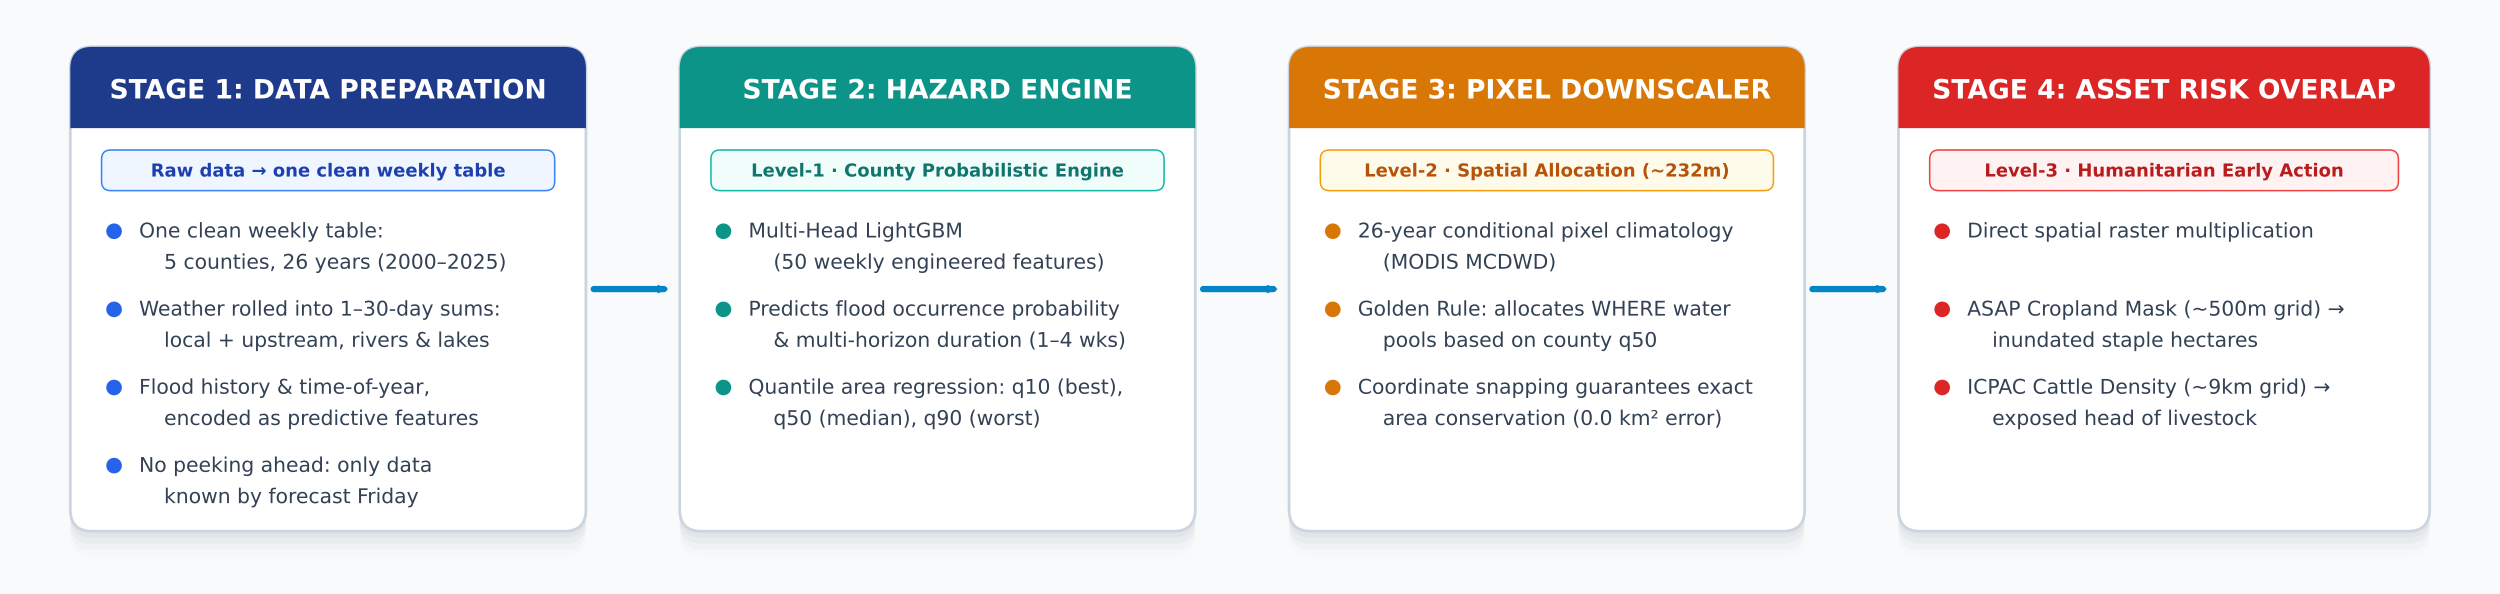
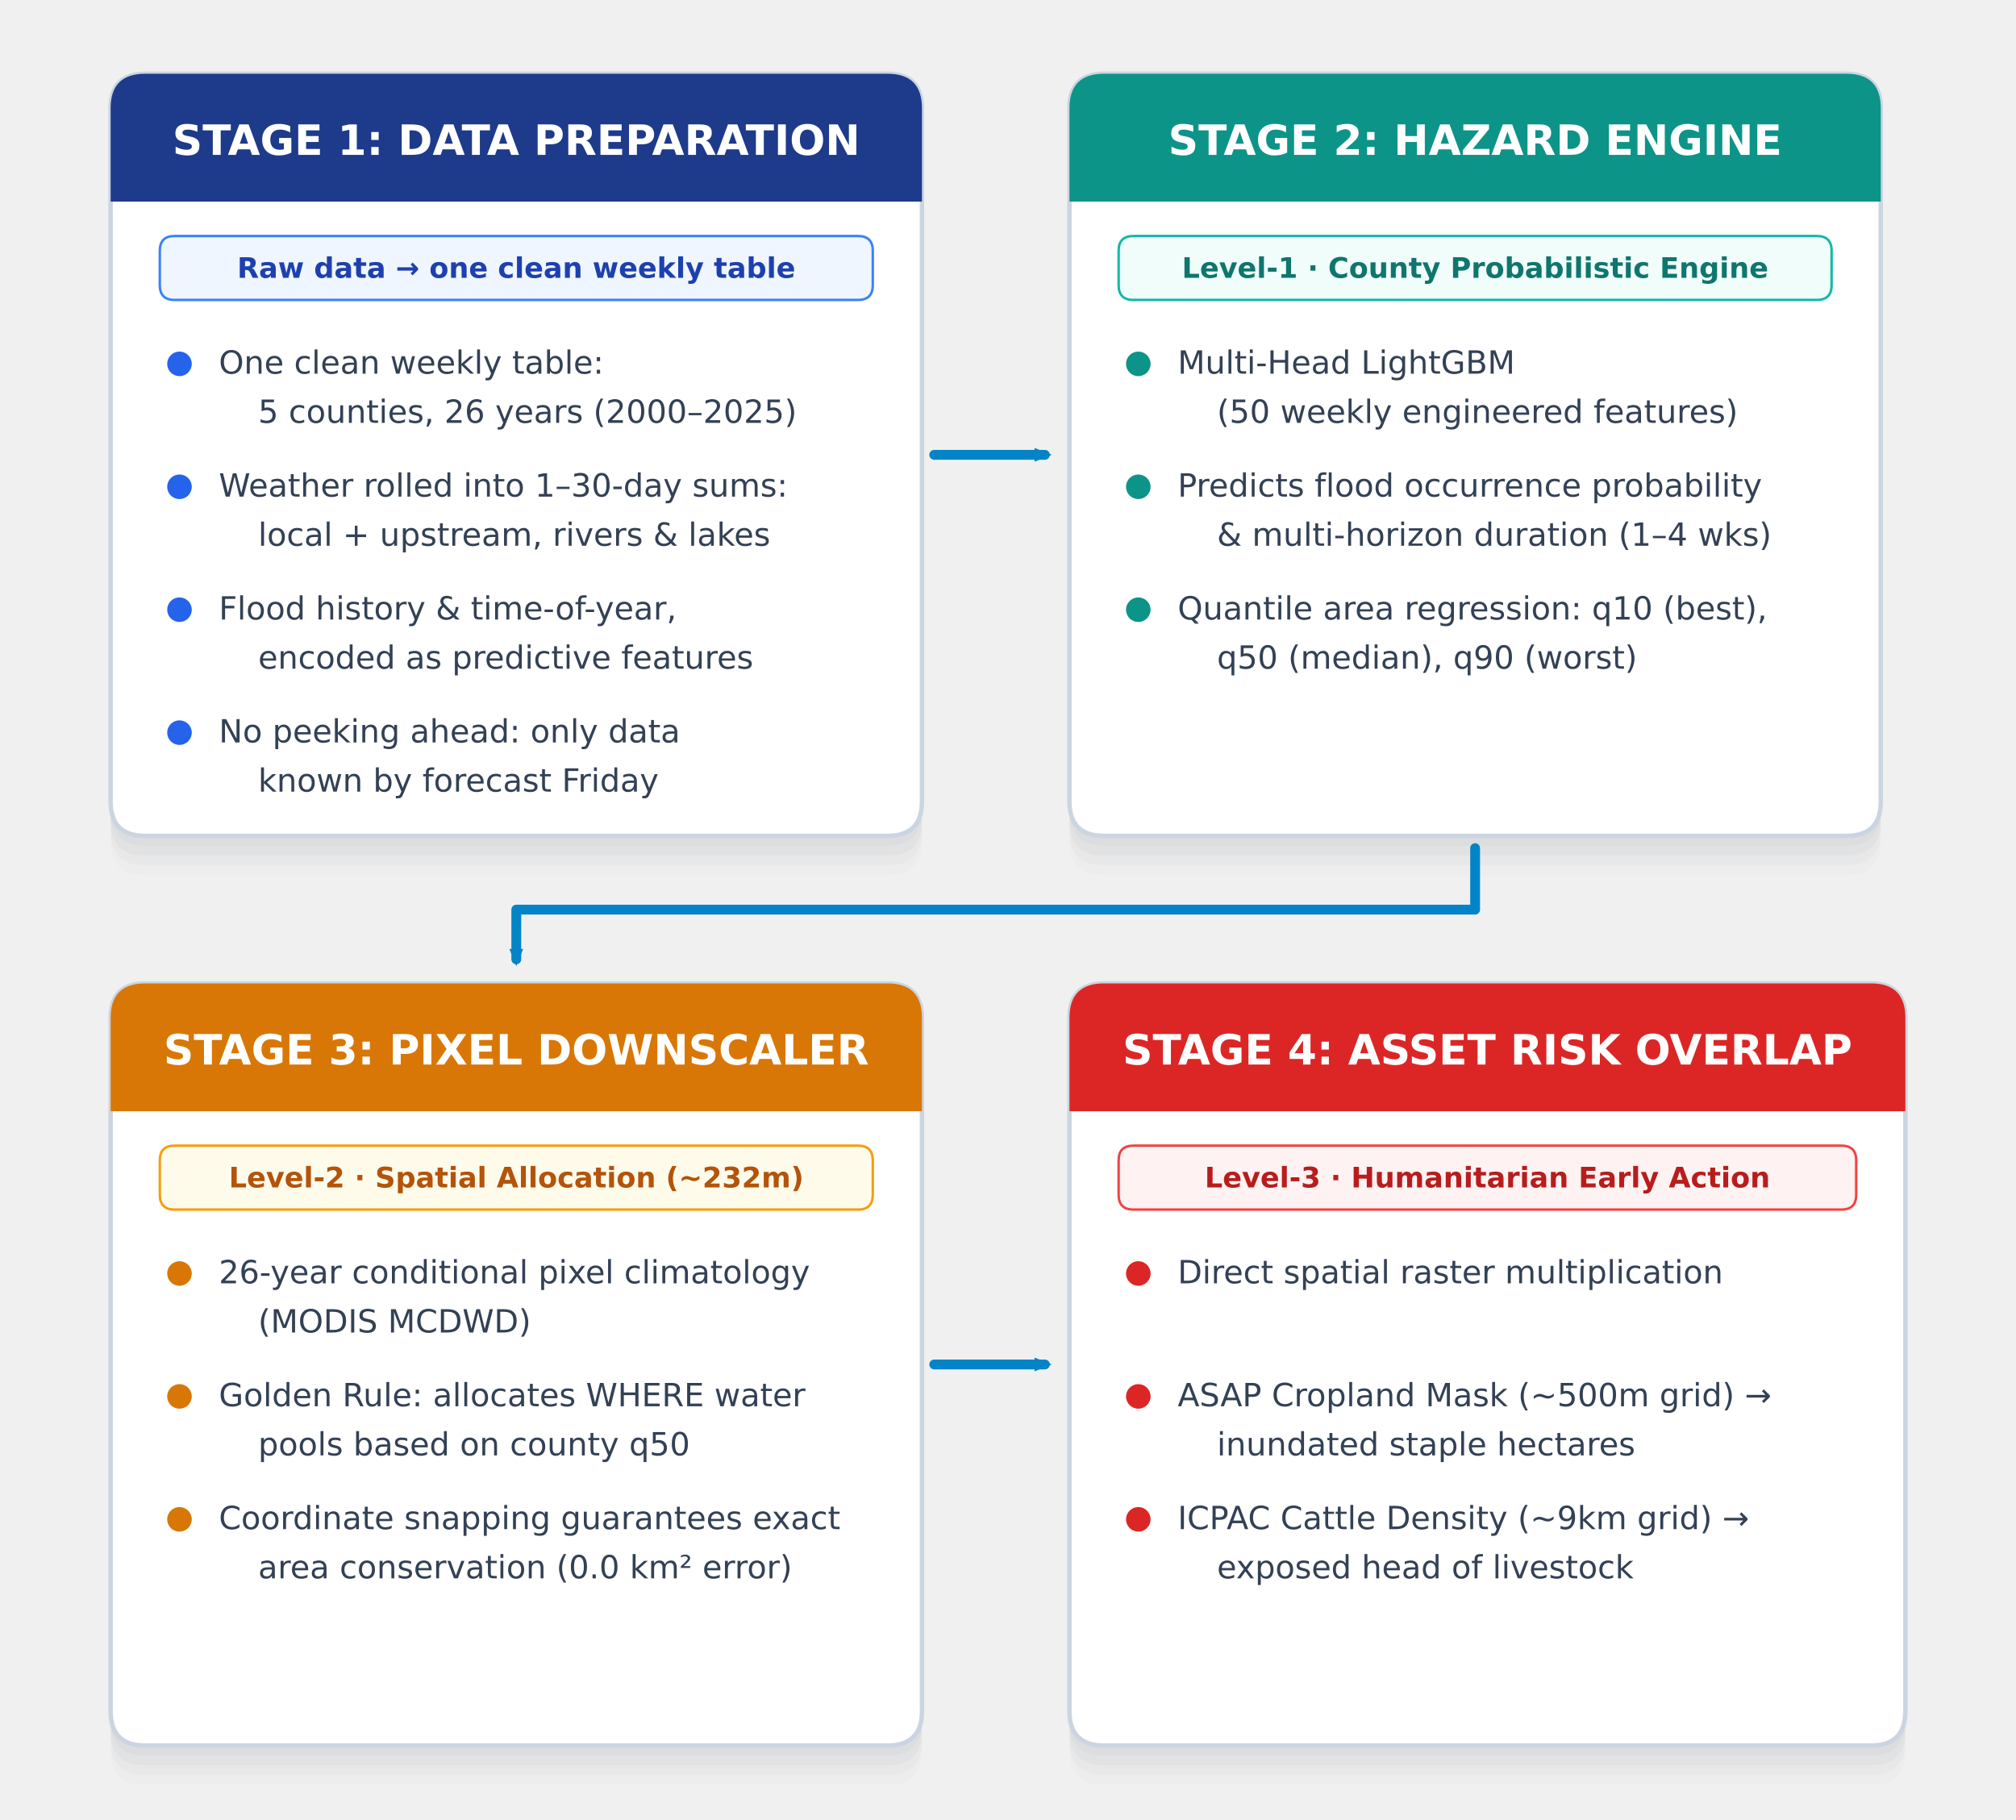
- <svg xmlns="http://www.w3.org/2000/svg" width="1152pt" height="273.6pt" viewBox="0 0 1152 273.6" version="1.1">
+ <svg xmlns="http://www.w3.org/2000/svg" width="590.4pt" height="532.8pt" viewBox="0 0 590.4 532.8" version="1.1">
  <defs>
    <style type="text/css">*{stroke-linejoin: round; stroke-linecap: butt}</style>
  </defs>
  <g id="figure_1">
    <g id="patch_1">
-       <path d="M 0 273.6  L 1152 273.6  L 1152 0  L 0 0  z " style="fill: #ffffff" />
+       <path d="M 0 532.8  L 590.4 532.8  L 590.4 0  L 0 0  L 0 532.8  z " style="fill: none" />
    </g>
    <g id="axes_1">
      <g id="patch_2">
-         <path d="M 0 0  L 1152 0  L 1152 273.6  L 0 273.6  z " clip-path="url(#p0f9a2374f7)" style="fill: #f8fafc" />
+         <path d="M 0 0  L 590.4 0  L 590.4 532.8  L 0 532.8  L 0 0  z " clip-path="url(#peda4620bac)" style="fill: none" />
      </g>
      <g id="patch_3">
-         <path d="M 42.48 24.48  L 259.92 24.48  Q 270 24.48 270 34.56  L 270 237.6  Q 270 247.68 259.92 247.68  L 42.48 247.68  Q 32.4 247.68 32.4 237.6  L 32.4 34.56  Q 32.4 24.48 42.48 24.48  z " clip-path="url(#p0f9a2374f7)" style="fill: #0f172a; opacity: 0.035" />
+         <path d="M 42.48 24.48  L 259.92 24.48  Q 270 24.48 270 34.56  L 270 237.6  Q 270 247.68 259.92 247.68  L 42.48 247.68  Q 32.4 247.68 32.4 237.6  L 32.4 34.56  Q 32.4 24.48 42.48 24.48  z " clip-path="url(#peda4620bac)" style="fill: #0f172a; opacity: 0.035" />
      </g>
      <g id="patch_4">
-         <path d="M 42.48 27.36  L 259.92 27.36  Q 270 27.36 270 37.44  L 270 240.48  Q 270 250.56 259.92 250.56  L 42.48 250.56  Q 32.4 250.56 32.4 240.48  L 32.4 37.44  Q 32.4 27.36 42.48 27.36  z " clip-path="url(#p0f9a2374f7)" style="fill: #0f172a; opacity: 0.028" />
+         <path d="M 42.48 27.36  L 259.92 27.36  Q 270 27.36 270 37.44  L 270 240.48  Q 270 250.56 259.92 250.56  L 42.48 250.56  Q 32.4 250.56 32.4 240.48  L 32.4 37.44  Q 32.4 27.36 42.48 27.36  z " clip-path="url(#peda4620bac)" style="fill: #0f172a; opacity: 0.028" />
      </g>
      <g id="patch_5">
-         <path d="M 42.48 30.24  L 259.92 30.24  Q 270 30.24 270 40.32  L 270 243.36  Q 270 253.44 259.92 253.44  L 42.48 253.44  Q 32.4 253.44 32.4 243.36  L 32.4 40.32  Q 32.4 30.24 42.48 30.24  z " clip-path="url(#p0f9a2374f7)" style="fill: #0f172a; opacity: 0.022" />
+         <path d="M 42.48 30.24  L 259.92 30.24  Q 270 30.24 270 40.32  L 270 243.36  Q 270 253.44 259.92 253.44  L 42.48 253.44  Q 32.4 253.44 32.4 243.36  L 32.4 40.32  Q 32.4 30.24 42.48 30.24  z " clip-path="url(#peda4620bac)" style="fill: #0f172a; opacity: 0.022" />
      </g>
      <g id="patch_6">
-         <path d="M 42.48 33.12  L 259.92 33.12  Q 270 33.12 270 43.2  L 270 246.24  Q 270 256.32 259.92 256.32  L 42.48 256.32  Q 32.4 256.32 32.4 246.24  L 32.4 43.2  Q 32.4 33.12 42.48 33.12  z " clip-path="url(#p0f9a2374f7)" style="fill: #0f172a; opacity: 0.015" />
+         <path d="M 42.48 33.12  L 259.92 33.12  Q 270 33.12 270 43.2  L 270 246.24  Q 270 256.32 259.92 256.32  L 42.48 256.32  Q 32.4 256.32 32.4 246.24  L 32.4 43.2  Q 32.4 33.12 42.48 33.12  z " clip-path="url(#peda4620bac)" style="fill: #0f172a; opacity: 0.015" />
      </g>
      <g id="patch_7">
-         <path d="M 323.28 24.48  L 540.72 24.48  Q 550.8 24.48 550.8 34.56  L 550.8 237.6  Q 550.8 247.68 540.72 247.68  L 323.28 247.68  Q 313.2 247.68 313.2 237.6  L 313.2 34.56  Q 313.2 24.48 323.28 24.48  z " clip-path="url(#p0f9a2374f7)" style="fill: #0f172a; opacity: 0.035" />
+         <path d="M 323.28 24.48  L 540.72 24.48  Q 550.8 24.48 550.8 34.56  L 550.8 237.6  Q 550.8 247.68 540.72 247.68  L 323.28 247.68  Q 313.2 247.68 313.2 237.6  L 313.2 34.56  Q 313.2 24.48 323.28 24.48  z " clip-path="url(#peda4620bac)" style="fill: #0f172a; opacity: 0.035" />
      </g>
      <g id="patch_8">
-         <path d="M 323.28 27.36  L 540.72 27.36  Q 550.8 27.36 550.8 37.44  L 550.8 240.48  Q 550.8 250.56 540.72 250.56  L 323.28 250.56  Q 313.2 250.56 313.2 240.48  L 313.2 37.44  Q 313.2 27.36 323.28 27.36  z " clip-path="url(#p0f9a2374f7)" style="fill: #0f172a; opacity: 0.028" />
+         <path d="M 323.28 27.36  L 540.72 27.36  Q 550.8 27.36 550.8 37.44  L 550.8 240.48  Q 550.8 250.56 540.72 250.56  L 323.28 250.56  Q 313.2 250.56 313.2 240.48  L 313.2 37.44  Q 313.2 27.36 323.28 27.36  z " clip-path="url(#peda4620bac)" style="fill: #0f172a; opacity: 0.028" />
      </g>
      <g id="patch_9">
-         <path d="M 323.28 30.24  L 540.72 30.24  Q 550.8 30.24 550.8 40.32  L 550.8 243.36  Q 550.8 253.44 540.72 253.44  L 323.28 253.44  Q 313.2 253.44 313.2 243.36  L 313.2 40.32  Q 313.2 30.24 323.28 30.24  z " clip-path="url(#p0f9a2374f7)" style="fill: #0f172a; opacity: 0.022" />
+         <path d="M 323.28 30.24  L 540.72 30.24  Q 550.8 30.24 550.8 40.32  L 550.8 243.36  Q 550.8 253.44 540.72 253.44  L 323.28 253.44  Q 313.2 253.44 313.2 243.36  L 313.2 40.32  Q 313.2 30.24 323.28 30.24  z " clip-path="url(#peda4620bac)" style="fill: #0f172a; opacity: 0.022" />
      </g>
      <g id="patch_10">
-         <path d="M 323.28 33.12  L 540.72 33.12  Q 550.8 33.12 550.8 43.2  L 550.8 246.24  Q 550.8 256.32 540.72 256.32  L 323.28 256.32  Q 313.2 256.32 313.2 246.24  L 313.2 43.2  Q 313.2 33.12 323.28 33.12  z " clip-path="url(#p0f9a2374f7)" style="fill: #0f172a; opacity: 0.015" />
+         <path d="M 323.28 33.12  L 540.72 33.12  Q 550.8 33.12 550.8 43.2  L 550.8 246.24  Q 550.8 256.32 540.72 256.32  L 323.28 256.32  Q 313.2 256.32 313.2 246.24  L 313.2 43.2  Q 313.2 33.12 323.28 33.12  z " clip-path="url(#peda4620bac)" style="fill: #0f172a; opacity: 0.015" />
      </g>
      <g id="patch_11">
-         <path d="M 604.08 24.48  L 821.52 24.48  Q 831.6 24.48 831.6 34.56  L 831.6 237.6  Q 831.6 247.68 821.52 247.68  L 604.08 247.68  Q 594 247.68 594 237.6  L 594 34.56  Q 594 24.48 604.08 24.48  z " clip-path="url(#p0f9a2374f7)" style="fill: #0f172a; opacity: 0.035" />
+         <path d="M 42.48 290.88  L 259.92 290.88  Q 270 290.88 270 300.96  L 270 504  Q 270 514.08 259.92 514.08  L 42.48 514.08  Q 32.4 514.08 32.4 504  L 32.4 300.96  Q 32.4 290.88 42.48 290.88  z " clip-path="url(#peda4620bac)" style="fill: #0f172a; opacity: 0.035" />
      </g>
      <g id="patch_12">
-         <path d="M 604.08 27.36  L 821.52 27.36  Q 831.6 27.36 831.6 37.44  L 831.6 240.48  Q 831.6 250.56 821.52 250.56  L 604.08 250.56  Q 594 250.56 594 240.48  L 594 37.44  Q 594 27.36 604.08 27.36  z " clip-path="url(#p0f9a2374f7)" style="fill: #0f172a; opacity: 0.028" />
+         <path d="M 42.48 293.76  L 259.92 293.76  Q 270 293.76 270 303.84  L 270 506.88  Q 270 516.96 259.92 516.96  L 42.48 516.96  Q 32.4 516.96 32.4 506.88  L 32.4 303.84  Q 32.4 293.76 42.48 293.76  z " clip-path="url(#peda4620bac)" style="fill: #0f172a; opacity: 0.028" />
      </g>
      <g id="patch_13">
-         <path d="M 604.08 30.24  L 821.52 30.24  Q 831.6 30.24 831.6 40.32  L 831.6 243.36  Q 831.6 253.44 821.52 253.44  L 604.08 253.44  Q 594 253.44 594 243.36  L 594 40.32  Q 594 30.24 604.08 30.24  z " clip-path="url(#p0f9a2374f7)" style="fill: #0f172a; opacity: 0.022" />
+         <path d="M 42.48 296.64  L 259.92 296.64  Q 270 296.64 270 306.72  L 270 509.76  Q 270 519.84 259.92 519.84  L 42.48 519.84  Q 32.4 519.84 32.4 509.76  L 32.4 306.72  Q 32.4 296.64 42.48 296.64  z " clip-path="url(#peda4620bac)" style="fill: #0f172a; opacity: 0.022" />
      </g>
      <g id="patch_14">
-         <path d="M 604.08 33.12  L 821.52 33.12  Q 831.6 33.12 831.6 43.2  L 831.6 246.24  Q 831.6 256.32 821.52 256.32  L 604.08 256.32  Q 594 256.32 594 246.24  L 594 43.2  Q 594 33.12 604.08 33.12  z " clip-path="url(#p0f9a2374f7)" style="fill: #0f172a; opacity: 0.015" />
+         <path d="M 42.48 299.52  L 259.92 299.52  Q 270 299.52 270 309.6  L 270 512.64  Q 270 522.72 259.92 522.72  L 42.48 522.72  Q 32.4 522.72 32.4 512.64  L 32.4 309.6  Q 32.4 299.52 42.48 299.52  z " clip-path="url(#peda4620bac)" style="fill: #0f172a; opacity: 0.015" />
      </g>
      <g id="patch_15">
-         <path d="M 884.88 24.48  L 1109.52 24.48  Q 1119.6 24.48 1119.6 34.56  L 1119.6 237.6  Q 1119.6 247.68 1109.52 247.68  L 884.88 247.68  Q 874.8 247.68 874.8 237.6  L 874.8 34.56  Q 874.8 24.48 884.88 24.48  z " clip-path="url(#p0f9a2374f7)" style="fill: #0f172a; opacity: 0.035" />
+         <path d="M 323.28 290.88  L 547.92 290.88  Q 558 290.88 558 300.96  L 558 504  Q 558 514.08 547.92 514.08  L 323.28 514.08  Q 313.2 514.08 313.2 504  L 313.2 300.96  Q 313.2 290.88 323.28 290.88  z " clip-path="url(#peda4620bac)" style="fill: #0f172a; opacity: 0.035" />
      </g>
      <g id="patch_16">
-         <path d="M 884.88 27.36  L 1109.52 27.36  Q 1119.6 27.36 1119.6 37.44  L 1119.6 240.48  Q 1119.6 250.56 1109.52 250.56  L 884.88 250.56  Q 874.8 250.56 874.8 240.48  L 874.8 37.44  Q 874.8 27.36 884.88 27.36  z " clip-path="url(#p0f9a2374f7)" style="fill: #0f172a; opacity: 0.028" />
+         <path d="M 323.28 293.76  L 547.92 293.76  Q 558 293.76 558 303.84  L 558 506.88  Q 558 516.96 547.92 516.96  L 323.28 516.96  Q 313.2 516.96 313.2 506.88  L 313.2 303.84  Q 313.2 293.76 323.28 293.76  z " clip-path="url(#peda4620bac)" style="fill: #0f172a; opacity: 0.028" />
      </g>
      <g id="patch_17">
-         <path d="M 884.88 30.24  L 1109.52 30.24  Q 1119.6 30.24 1119.6 40.32  L 1119.6 243.36  Q 1119.6 253.44 1109.52 253.44  L 884.88 253.44  Q 874.8 253.44 874.8 243.36  L 874.8 40.32  Q 874.8 30.24 884.88 30.24  z " clip-path="url(#p0f9a2374f7)" style="fill: #0f172a; opacity: 0.022" />
+         <path d="M 323.28 296.64  L 547.92 296.64  Q 558 296.64 558 306.72  L 558 509.76  Q 558 519.84 547.92 519.84  L 323.28 519.84  Q 313.2 519.84 313.2 509.76  L 313.2 306.72  Q 313.2 296.64 323.28 296.64  z " clip-path="url(#peda4620bac)" style="fill: #0f172a; opacity: 0.022" />
      </g>
      <g id="patch_18">
-         <path d="M 884.88 33.12  L 1109.52 33.12  Q 1119.6 33.12 1119.6 43.2  L 1119.6 246.24  Q 1119.6 256.32 1109.52 256.32  L 884.88 256.32  Q 874.8 256.32 874.8 246.24  L 874.8 43.2  Q 874.8 33.12 884.88 33.12  z " clip-path="url(#p0f9a2374f7)" style="fill: #0f172a; opacity: 0.015" />
+         <path d="M 323.28 299.52  L 547.92 299.52  Q 558 299.52 558 309.6  L 558 512.64  Q 558 522.72 547.92 522.72  L 323.28 522.72  Q 313.2 522.72 313.2 512.64  L 313.2 309.6  Q 313.2 299.52 323.28 299.52  z " clip-path="url(#peda4620bac)" style="fill: #0f172a; opacity: 0.015" />
      </g>
      <g id="patch_19">
-         <path d="M 42.48 21.6  L 259.92 21.6  Q 270 21.6 270 31.68  L 270 234.72  Q 270 244.8 259.92 244.8  L 42.48 244.8  Q 32.4 244.8 32.4 234.72  L 32.4 31.68  Q 32.4 21.6 42.48 21.6  z " clip-path="url(#p0f9a2374f7)" style="fill: #ffffff; stroke: #cbd5e1; stroke-width: 1.296; stroke-linejoin: miter" />
+         <path d="M 42.48 21.6  L 259.92 21.6  Q 270 21.6 270 31.68  L 270 234.72  Q 270 244.8 259.92 244.8  L 42.48 244.8  Q 32.4 244.8 32.4 234.72  L 32.4 31.68  Q 32.4 21.6 42.48 21.6  z " clip-path="url(#peda4620bac)" style="fill: #ffffff; stroke: #cbd5e1; stroke-width: 1.296; stroke-linejoin: miter" />
      </g>
      <g id="patch_20">
-         <path d="M 323.28 21.6  L 540.72 21.6  Q 550.8 21.6 550.8 31.68  L 550.8 234.72  Q 550.8 244.8 540.72 244.8  L 323.28 244.8  Q 313.2 244.8 313.2 234.72  L 313.2 31.68  Q 313.2 21.6 323.28 21.6  z " clip-path="url(#p0f9a2374f7)" style="fill: #ffffff; stroke: #cbd5e1; stroke-width: 1.296; stroke-linejoin: miter" />
+         <path d="M 323.28 21.6  L 540.72 21.6  Q 550.8 21.6 550.8 31.68  L 550.8 234.72  Q 550.8 244.8 540.72 244.8  L 323.28 244.8  Q 313.2 244.8 313.2 234.72  L 313.2 31.68  Q 313.2 21.6 323.28 21.6  z " clip-path="url(#peda4620bac)" style="fill: #ffffff; stroke: #cbd5e1; stroke-width: 1.296; stroke-linejoin: miter" />
      </g>
      <g id="patch_21">
-         <path d="M 604.08 21.6  L 821.52 21.6  Q 831.6 21.6 831.6 31.68  L 831.6 234.72  Q 831.6 244.8 821.52 244.8  L 604.08 244.8  Q 594 244.8 594 234.72  L 594 31.68  Q 594 21.6 604.08 21.6  z " clip-path="url(#p0f9a2374f7)" style="fill: #ffffff; stroke: #cbd5e1; stroke-width: 1.296; stroke-linejoin: miter" />
+         <path d="M 42.48 288  L 259.92 288  Q 270 288 270 298.08  L 270 501.12  Q 270 511.2 259.92 511.2  L 42.48 511.2  Q 32.4 511.2 32.4 501.12  L 32.4 298.08  Q 32.4 288 42.48 288  z " clip-path="url(#peda4620bac)" style="fill: #ffffff; stroke: #cbd5e1; stroke-width: 1.296; stroke-linejoin: miter" />
      </g>
      <g id="patch_22">
-         <path d="M 884.88 21.6  L 1109.52 21.6  Q 1119.6 21.6 1119.6 31.68  L 1119.6 234.72  Q 1119.6 244.8 1109.52 244.8  L 884.88 244.8  Q 874.8 244.8 874.8 234.72  L 874.8 31.68  Q 874.8 21.6 884.88 21.6  z " clip-path="url(#p0f9a2374f7)" style="fill: #ffffff; stroke: #cbd5e1; stroke-width: 1.296; stroke-linejoin: miter" />
+         <path d="M 323.28 288  L 547.92 288  Q 558 288 558 298.08  L 558 501.12  Q 558 511.2 547.92 511.2  L 323.28 511.2  Q 313.2 511.2 313.2 501.12  L 313.2 298.08  Q 313.2 288 323.28 288  z " clip-path="url(#peda4620bac)" style="fill: #ffffff; stroke: #cbd5e1; stroke-width: 1.296; stroke-linejoin: miter" />
      </g>
      <g id="patch_23">
-         <path d="M 32.4 31.68  Q 32.4 21.6 42.48 21.6  L 259.92 21.6  Q 270 21.6 270 31.68  L 270 59.04  L 32.4 59.04  z " clip-path="url(#p0f9a2374f7)" style="fill: #1e3a8a" />
+         <path d="M 32.4 31.68  Q 32.4 21.6 42.48 21.6  L 259.92 21.6  Q 270 21.6 270 31.68  L 270 59.04  L 32.4 59.04  z " clip-path="url(#peda4620bac)" style="fill: #1e3a8a" />
      </g>
      <g id="patch_24">
-         <path d="M 51.12 69.12  L 251.28 69.12  Q 255.6 69.12 255.6 73.44  L 255.6 83.52  Q 255.6 87.84 251.28 87.84  L 51.12 87.84  Q 46.8 87.84 46.8 83.52  L 46.8 73.44  Q 46.8 69.12 51.12 69.12  z " clip-path="url(#p0f9a2374f7)" style="fill: #eff6ff; stroke: #3b82f6; stroke-width: 0.72; stroke-linejoin: miter" />
+         <path d="M 51.12 69.12  L 251.28 69.12  Q 255.6 69.12 255.6 73.44  L 255.6 83.52  Q 255.6 87.84 251.28 87.84  L 51.12 87.84  Q 46.8 87.84 46.8 83.52  L 46.8 73.44  Q 46.8 69.12 51.12 69.12  z " clip-path="url(#peda4620bac)" style="fill: #eff6ff; stroke: #3b82f6; stroke-width: 0.72; stroke-linejoin: miter" />
      </g>
      <g id="patch_25">
-         <path d="M 313.2 31.68  Q 313.2 21.6 323.28 21.6  L 540.72 21.6  Q 550.8 21.6 550.8 31.68  L 550.8 59.04  L 313.2 59.04  z " clip-path="url(#p0f9a2374f7)" style="fill: #0d9488" />
+         <path d="M 313.2 31.68  Q 313.2 21.6 323.28 21.6  L 540.72 21.6  Q 550.8 21.6 550.8 31.68  L 550.8 59.04  L 313.2 59.04  z " clip-path="url(#peda4620bac)" style="fill: #0d9488" />
      </g>
      <g id="patch_26">
-         <path d="M 331.92 69.12  L 532.08 69.12  Q 536.4 69.12 536.4 73.44  L 536.4 83.52  Q 536.4 87.84 532.08 87.84  L 331.92 87.84  Q 327.6 87.84 327.6 83.52  L 327.6 73.44  Q 327.6 69.12 331.92 69.12  z " clip-path="url(#p0f9a2374f7)" style="fill: #f0fdfa; stroke: #14b8a6; stroke-width: 0.72; stroke-linejoin: miter" />
+         <path d="M 331.92 69.12  L 532.08 69.12  Q 536.4 69.12 536.4 73.44  L 536.4 83.52  Q 536.4 87.84 532.08 87.84  L 331.92 87.84  Q 327.6 87.84 327.6 83.52  L 327.6 73.44  Q 327.6 69.12 331.92 69.12  z " clip-path="url(#peda4620bac)" style="fill: #f0fdfa; stroke: #14b8a6; stroke-width: 0.72; stroke-linejoin: miter" />
      </g>
      <g id="patch_27">
-         <path d="M 594 31.68  Q 594 21.6 604.08 21.6  L 821.52 21.6  Q 831.6 21.6 831.6 31.68  L 831.6 59.04  L 594 59.04  z " clip-path="url(#p0f9a2374f7)" style="fill: #d97706" />
+         <path d="M 32.4 298.08  Q 32.4 288 42.48 288  L 259.92 288  Q 270 288 270 298.08  L 270 325.44  L 32.4 325.44  z " clip-path="url(#peda4620bac)" style="fill: #d97706" />
      </g>
      <g id="patch_28">
-         <path d="M 612.72 69.12  L 812.88 69.12  Q 817.2 69.12 817.2 73.44  L 817.2 83.52  Q 817.2 87.84 812.88 87.84  L 612.72 87.84  Q 608.4 87.84 608.4 83.52  L 608.4 73.44  Q 608.4 69.12 612.72 69.12  z " clip-path="url(#p0f9a2374f7)" style="fill: #fffbeb; stroke: #f59e0b; stroke-width: 0.72; stroke-linejoin: miter" />
+         <path d="M 51.12 335.52  L 251.28 335.52  Q 255.6 335.52 255.6 339.84  L 255.6 349.92  Q 255.6 354.24 251.28 354.24  L 51.12 354.24  Q 46.8 354.24 46.8 349.92  L 46.8 339.84  Q 46.8 335.52 51.12 335.52  z " clip-path="url(#peda4620bac)" style="fill: #fffbeb; stroke: #f59e0b; stroke-width: 0.72; stroke-linejoin: miter" />
      </g>
      <g id="patch_29">
-         <path d="M 874.8 31.68  Q 874.8 21.6 884.88 21.6  L 1109.52 21.6  Q 1119.6 21.6 1119.6 31.68  L 1119.6 59.04  L 874.8 59.04  z " clip-path="url(#p0f9a2374f7)" style="fill: #dc2626" />
+         <path d="M 313.2 298.08  Q 313.2 288 323.28 288  L 547.92 288  Q 558 288 558 298.08  L 558 325.44  L 313.2 325.44  z " clip-path="url(#peda4620bac)" style="fill: #dc2626" />
      </g>
      <g id="patch_30">
-         <path d="M 893.52 69.12  L 1100.88 69.12  Q 1105.2 69.12 1105.2 73.44  L 1105.2 83.52  Q 1105.2 87.84 1100.88 87.84  L 893.52 87.84  Q 889.2 87.84 889.2 83.52  L 889.2 73.44  Q 889.2 69.12 893.52 69.12  z " clip-path="url(#p0f9a2374f7)" style="fill: #fef2f2; stroke: #ef4444; stroke-width: 0.72; stroke-linejoin: miter" />
+         <path d="M 331.92 335.52  L 539.28 335.52  Q 543.6 335.52 543.6 339.84  L 543.6 349.92  Q 543.6 354.24 539.28 354.24  L 331.92 354.24  Q 327.6 354.24 327.6 349.92  L 327.6 339.84  Q 327.6 335.52 331.92 335.52  z " clip-path="url(#peda4620bac)" style="fill: #fef2f2; stroke: #ef4444; stroke-width: 0.72; stroke-linejoin: miter" />
      </g>
      <g id="text_1">
        <text style="font-weight: 700; font-size: 12.24px; font-family: 'DejaVu Sans'; text-anchor: middle; fill: #ffffff" x="151.2" y="45.36" transform="rotate(-0 151.2 45.36)">STAGE 1: DATA PREPARATION</text>
      </g>
      <g id="text_2">
        <text style="font-weight: 700; font-size: 8.28px; font-family: 'DejaVu Sans'; text-anchor: middle; fill: #1e40af" x="151.2" y="81.36" transform="rotate(-0 151.2 81.36)">Raw data → one clean weekly table</text>
      </g>
      <g id="patch_31">
-         <path d="M 52.56 102.96  C 53.515 102.96 54.43 103.339 55.106 104.014  C 55.781 104.69 56.16 105.605 56.16 106.56  C 56.16 107.515 55.781 108.43 55.106 109.106  C 54.43 109.781 53.515 110.16 52.56 110.16  C 51.605 110.16 50.69 109.781 50.014 109.106  C 49.339 108.43 48.96 107.515 48.96 106.56  C 48.96 105.605 49.339 104.69 50.014 104.014  C 50.69 103.339 51.605 102.96 52.56 102.96  z " clip-path="url(#p0f9a2374f7)" style="fill: #2563eb" />
+         <path d="M 52.56 102.96  C 53.515 102.96 54.43 103.339 55.106 104.014  C 55.781 104.69 56.16 105.605 56.16 106.56  C 56.16 107.515 55.781 108.43 55.106 109.106  C 54.43 109.781 53.515 110.16 52.56 110.16  C 51.605 110.16 50.69 109.781 50.014 109.106  C 49.339 108.43 48.96 107.515 48.96 106.56  C 48.96 105.605 49.339 104.69 50.014 104.014  C 50.69 103.339 51.605 102.96 52.56 102.96  z " clip-path="url(#peda4620bac)" style="fill: #2563eb" />
      </g>
      <g id="text_3">
        <text style="font-size: 9.36px; font-family: 'DejaVu Sans'; text-anchor: start; fill: #334155" x="64.08" y="109.44" transform="rotate(-0 64.08 109.44)">One clean weekly table:</text>
      </g>
      <g id="text_4">
        <text style="font-size: 9.36px; font-family: 'DejaVu Sans'; text-anchor: start; fill: #334155" x="75.6" y="123.84" transform="rotate(-0 75.6 123.84)">5 counties, 26 years (2000–2025)</text>
      </g>
      <g id="patch_32">
-         <path d="M 52.56 138.96  C 53.515 138.96 54.43 139.339 55.106 140.014  C 55.781 140.69 56.16 141.605 56.16 142.56  C 56.16 143.515 55.781 144.43 55.106 145.106  C 54.43 145.781 53.515 146.16 52.56 146.16  C 51.605 146.16 50.69 145.781 50.014 145.106  C 49.339 144.43 48.96 143.515 48.96 142.56  C 48.96 141.605 49.339 140.69 50.014 140.014  C 50.69 139.339 51.605 138.96 52.56 138.96  z " clip-path="url(#p0f9a2374f7)" style="fill: #2563eb" />
+         <path d="M 52.56 138.96  C 53.515 138.96 54.43 139.339 55.106 140.014  C 55.781 140.69 56.16 141.605 56.16 142.56  C 56.16 143.515 55.781 144.43 55.106 145.106  C 54.43 145.781 53.515 146.16 52.56 146.16  C 51.605 146.16 50.69 145.781 50.014 145.106  C 49.339 144.43 48.96 143.515 48.96 142.56  C 48.96 141.605 49.339 140.69 50.014 140.014  C 50.69 139.339 51.605 138.96 52.56 138.96  z " clip-path="url(#peda4620bac)" style="fill: #2563eb" />
      </g>
      <g id="text_5">
        <text style="font-size: 9.36px; font-family: 'DejaVu Sans'; text-anchor: start; fill: #334155" x="64.08" y="145.44" transform="rotate(-0 64.08 145.44)">Weather rolled into 1–30-day sums:</text>
      </g>
      <g id="text_6">
        <text style="font-size: 9.36px; font-family: 'DejaVu Sans'; text-anchor: start; fill: #334155" x="75.6" y="159.84" transform="rotate(-0 75.6 159.84)">local + upstream, rivers &amp; lakes</text>
      </g>
      <g id="patch_33">
-         <path d="M 52.56 174.96  C 53.515 174.96 54.43 175.339 55.106 176.014  C 55.781 176.69 56.16 177.605 56.16 178.56  C 56.16 179.515 55.781 180.43 55.106 181.106  C 54.43 181.781 53.515 182.16 52.56 182.16  C 51.605 182.16 50.69 181.781 50.014 181.106  C 49.339 180.43 48.96 179.515 48.96 178.56  C 48.96 177.605 49.339 176.69 50.014 176.014  C 50.69 175.339 51.605 174.96 52.56 174.96  z " clip-path="url(#p0f9a2374f7)" style="fill: #2563eb" />
+         <path d="M 52.56 174.96  C 53.515 174.96 54.43 175.339 55.106 176.014  C 55.781 176.69 56.16 177.605 56.16 178.56  C 56.16 179.515 55.781 180.43 55.106 181.106  C 54.43 181.781 53.515 182.16 52.56 182.16  C 51.605 182.16 50.69 181.781 50.014 181.106  C 49.339 180.43 48.96 179.515 48.96 178.56  C 48.96 177.605 49.339 176.69 50.014 176.014  C 50.69 175.339 51.605 174.96 52.56 174.96  z " clip-path="url(#peda4620bac)" style="fill: #2563eb" />
      </g>
      <g id="text_7">
        <text style="font-size: 9.36px; font-family: 'DejaVu Sans'; text-anchor: start; fill: #334155" x="64.08" y="181.44" transform="rotate(-0 64.08 181.44)">Flood history &amp; time-of-year,</text>
      </g>
      <g id="text_8">
        <text style="font-size: 9.36px; font-family: 'DejaVu Sans'; text-anchor: start; fill: #334155" x="75.6" y="195.84" transform="rotate(-0 75.6 195.84)">encoded as predictive features</text>
      </g>
      <g id="patch_34">
-         <path d="M 52.56 210.96  C 53.515 210.96 54.43 211.339 55.106 212.014  C 55.781 212.69 56.16 213.605 56.16 214.56  C 56.16 215.515 55.781 216.43 55.106 217.106  C 54.43 217.781 53.515 218.16 52.56 218.16  C 51.605 218.16 50.69 217.781 50.014 217.106  C 49.339 216.43 48.96 215.515 48.96 214.56  C 48.96 213.605 49.339 212.69 50.014 212.014  C 50.69 211.339 51.605 210.96 52.56 210.96  z " clip-path="url(#p0f9a2374f7)" style="fill: #2563eb" />
+         <path d="M 52.56 210.96  C 53.515 210.96 54.43 211.339 55.106 212.014  C 55.781 212.69 56.16 213.605 56.16 214.56  C 56.16 215.515 55.781 216.43 55.106 217.106  C 54.43 217.781 53.515 218.16 52.56 218.16  C 51.605 218.16 50.69 217.781 50.014 217.106  C 49.339 216.43 48.96 215.515 48.96 214.56  C 48.96 213.605 49.339 212.69 50.014 212.014  C 50.69 211.339 51.605 210.96 52.56 210.96  z " clip-path="url(#peda4620bac)" style="fill: #2563eb" />
      </g>
      <g id="text_9">
        <text style="font-size: 9.36px; font-family: 'DejaVu Sans'; text-anchor: start; fill: #334155" x="64.08" y="217.44" transform="rotate(-0 64.08 217.44)">No peeking ahead: only data</text>
      </g>
      <g id="text_10">
        <text style="font-size: 9.36px; font-family: 'DejaVu Sans'; text-anchor: start; fill: #334155" x="75.6" y="231.84" transform="rotate(-0 75.6 231.84)">known by forecast Friday</text>
      </g>
      <g id="text_11">
        <text style="font-weight: 700; font-size: 12.24px; font-family: 'DejaVu Sans'; text-anchor: middle; fill: #ffffff" x="432" y="45.36" transform="rotate(-0 432 45.36)">STAGE 2: HAZARD ENGINE</text>
      </g>
      <g id="text_12">
        <text style="font-weight: 700; font-size: 8.28px; font-family: 'DejaVu Sans'; text-anchor: middle; fill: #0f766e" x="432" y="81.36" transform="rotate(-0 432 81.36)">Level-1 · County Probabilistic Engine</text>
      </g>
      <g id="patch_35">
-         <path d="M 333.36 102.96  C 334.315 102.96 335.23 103.339 335.906 104.014  C 336.581 104.69 336.96 105.605 336.96 106.56  C 336.96 107.515 336.581 108.43 335.906 109.106  C 335.23 109.781 334.315 110.16 333.36 110.16  C 332.405 110.16 331.49 109.781 330.814 109.106  C 330.139 108.43 329.76 107.515 329.76 106.56  C 329.76 105.605 330.139 104.69 330.814 104.014  C 331.49 103.339 332.405 102.96 333.36 102.96  z " clip-path="url(#p0f9a2374f7)" style="fill: #0d9488" />
+         <path d="M 333.36 102.96  C 334.315 102.96 335.23 103.339 335.906 104.014  C 336.581 104.69 336.96 105.605 336.96 106.56  C 336.96 107.515 336.581 108.43 335.906 109.106  C 335.23 109.781 334.315 110.16 333.36 110.16  C 332.405 110.16 331.49 109.781 330.814 109.106  C 330.139 108.43 329.76 107.515 329.76 106.56  C 329.76 105.605 330.139 104.69 330.814 104.014  C 331.49 103.339 332.405 102.96 333.36 102.96  z " clip-path="url(#peda4620bac)" style="fill: #0d9488" />
      </g>
      <g id="text_13">
        <text style="font-size: 9.36px; font-family: 'DejaVu Sans'; text-anchor: start; fill: #334155" x="344.88" y="109.44" transform="rotate(-0 344.88 109.44)">Multi-Head LightGBM</text>
      </g>
      <g id="text_14">
        <text style="font-size: 9.36px; font-family: 'DejaVu Sans'; text-anchor: start; fill: #334155" x="356.4" y="123.84" transform="rotate(-0 356.4 123.84)">(50 weekly engineered features)</text>
      </g>
      <g id="patch_36">
-         <path d="M 333.36 138.96  C 334.315 138.96 335.23 139.339 335.906 140.014  C 336.581 140.69 336.96 141.605 336.96 142.56  C 336.96 143.515 336.581 144.43 335.906 145.106  C 335.23 145.781 334.315 146.16 333.36 146.16  C 332.405 146.16 331.49 145.781 330.814 145.106  C 330.139 144.43 329.76 143.515 329.76 142.56  C 329.76 141.605 330.139 140.69 330.814 140.014  C 331.49 139.339 332.405 138.96 333.36 138.96  z " clip-path="url(#p0f9a2374f7)" style="fill: #0d9488" />
+         <path d="M 333.36 138.96  C 334.315 138.96 335.23 139.339 335.906 140.014  C 336.581 140.69 336.96 141.605 336.96 142.56  C 336.96 143.515 336.581 144.43 335.906 145.106  C 335.23 145.781 334.315 146.16 333.36 146.16  C 332.405 146.16 331.49 145.781 330.814 145.106  C 330.139 144.43 329.76 143.515 329.76 142.56  C 329.76 141.605 330.139 140.69 330.814 140.014  C 331.49 139.339 332.405 138.96 333.36 138.96  z " clip-path="url(#peda4620bac)" style="fill: #0d9488" />
      </g>
      <g id="text_15">
        <text style="font-size: 9.36px; font-family: 'DejaVu Sans'; text-anchor: start; fill: #334155" x="344.88" y="145.44" transform="rotate(-0 344.88 145.44)">Predicts flood occurrence probability</text>
      </g>
      <g id="text_16">
        <text style="font-size: 9.36px; font-family: 'DejaVu Sans'; text-anchor: start; fill: #334155" x="356.4" y="159.84" transform="rotate(-0 356.4 159.84)">&amp; multi-horizon duration (1–4 wks)</text>
      </g>
      <g id="patch_37">
-         <path d="M 333.36 174.96  C 334.315 174.96 335.23 175.339 335.906 176.014  C 336.581 176.69 336.96 177.605 336.96 178.56  C 336.96 179.515 336.581 180.43 335.906 181.106  C 335.23 181.781 334.315 182.16 333.36 182.16  C 332.405 182.16 331.49 181.781 330.814 181.106  C 330.139 180.43 329.76 179.515 329.76 178.56  C 329.76 177.605 330.139 176.69 330.814 176.014  C 331.49 175.339 332.405 174.96 333.36 174.96  z " clip-path="url(#p0f9a2374f7)" style="fill: #0d9488" />
+         <path d="M 333.36 174.96  C 334.315 174.96 335.23 175.339 335.906 176.014  C 336.581 176.69 336.96 177.605 336.96 178.56  C 336.96 179.515 336.581 180.43 335.906 181.106  C 335.23 181.781 334.315 182.16 333.36 182.16  C 332.405 182.16 331.49 181.781 330.814 181.106  C 330.139 180.43 329.76 179.515 329.76 178.56  C 329.76 177.605 330.139 176.69 330.814 176.014  C 331.49 175.339 332.405 174.96 333.36 174.96  z " clip-path="url(#peda4620bac)" style="fill: #0d9488" />
      </g>
      <g id="text_17">
        <text style="font-size: 9.36px; font-family: 'DejaVu Sans'; text-anchor: start; fill: #334155" x="344.88" y="181.44" transform="rotate(-0 344.88 181.44)">Quantile area regression: q10 (best),</text>
      </g>
      <g id="text_18">
        <text style="font-size: 9.36px; font-family: 'DejaVu Sans'; text-anchor: start; fill: #334155" x="356.4" y="195.84" transform="rotate(-0 356.4 195.84)">q50 (median), q90 (worst)</text>
      </g>
      <g id="text_19">
-         <text style="font-weight: 700; font-size: 12.24px; font-family: 'DejaVu Sans'; text-anchor: middle; fill: #ffffff" x="712.8" y="45.36" transform="rotate(-0 712.8 45.36)">STAGE 3: PIXEL DOWNSCALER</text>
+         <text style="font-weight: 700; font-size: 12.24px; font-family: 'DejaVu Sans'; text-anchor: middle; fill: #ffffff" x="151.2" y="311.76" transform="rotate(-0 151.2 311.76)">STAGE 3: PIXEL DOWNSCALER</text>
      </g>
      <g id="text_20">
-         <text style="font-weight: 700; font-size: 8.28px; font-family: 'DejaVu Sans'; text-anchor: middle; fill: #b45309" x="712.8" y="81.36" transform="rotate(-0 712.8 81.36)">Level-2 · Spatial Allocation (~232m)</text>
+         <text style="font-weight: 700; font-size: 8.28px; font-family: 'DejaVu Sans'; text-anchor: middle; fill: #b45309" x="151.2" y="347.76" transform="rotate(-0 151.2 347.76)">Level-2 · Spatial Allocation (~232m)</text>
      </g>
      <g id="patch_38">
-         <path d="M 614.16 102.96  C 615.115 102.96 616.03 103.339 616.706 104.014  C 617.381 104.69 617.76 105.605 617.76 106.56  C 617.76 107.515 617.381 108.43 616.706 109.106  C 616.03 109.781 615.115 110.16 614.16 110.16  C 613.205 110.16 612.29 109.781 611.614 109.106  C 610.939 108.43 610.56 107.515 610.56 106.56  C 610.56 105.605 610.939 104.69 611.614 104.014  C 612.29 103.339 613.205 102.96 614.16 102.96  z " clip-path="url(#p0f9a2374f7)" style="fill: #d97706" />
+         <path d="M 52.56 369.36  C 53.515 369.36 54.43 369.739 55.106 370.414  C 55.781 371.09 56.16 372.005 56.16 372.96  C 56.16 373.915 55.781 374.83 55.106 375.506  C 54.43 376.181 53.515 376.56 52.56 376.56  C 51.605 376.56 50.69 376.181 50.014 375.506  C 49.339 374.83 48.96 373.915 48.96 372.96  C 48.96 372.005 49.339 371.09 50.014 370.414  C 50.69 369.739 51.605 369.36 52.56 369.36  z " clip-path="url(#peda4620bac)" style="fill: #d97706" />
      </g>
      <g id="text_21">
-         <text style="font-size: 9.36px; font-family: 'DejaVu Sans'; text-anchor: start; fill: #334155" x="625.68" y="109.44" transform="rotate(-0 625.68 109.44)">26-year conditional pixel climatology</text>
+         <text style="font-size: 9.36px; font-family: 'DejaVu Sans'; text-anchor: start; fill: #334155" x="64.08" y="375.84" transform="rotate(-0 64.08 375.84)">26-year conditional pixel climatology</text>
      </g>
      <g id="text_22">
-         <text style="font-size: 9.36px; font-family: 'DejaVu Sans'; text-anchor: start; fill: #334155" x="637.2" y="123.84" transform="rotate(-0 637.2 123.84)">(MODIS MCDWD)</text>
+         <text style="font-size: 9.36px; font-family: 'DejaVu Sans'; text-anchor: start; fill: #334155" x="75.6" y="390.24" transform="rotate(-0 75.6 390.24)">(MODIS MCDWD)</text>
      </g>
      <g id="patch_39">
-         <path d="M 614.16 138.96  C 615.115 138.96 616.03 139.339 616.706 140.014  C 617.381 140.69 617.76 141.605 617.76 142.56  C 617.76 143.515 617.381 144.43 616.706 145.106  C 616.03 145.781 615.115 146.16 614.16 146.16  C 613.205 146.16 612.29 145.781 611.614 145.106  C 610.939 144.43 610.56 143.515 610.56 142.56  C 610.56 141.605 610.939 140.69 611.614 140.014  C 612.29 139.339 613.205 138.96 614.16 138.96  z " clip-path="url(#p0f9a2374f7)" style="fill: #d97706" />
+         <path d="M 52.56 405.36  C 53.515 405.36 54.43 405.739 55.106 406.414  C 55.781 407.09 56.16 408.005 56.16 408.96  C 56.16 409.915 55.781 410.83 55.106 411.506  C 54.43 412.181 53.515 412.56 52.56 412.56  C 51.605 412.56 50.69 412.181 50.014 411.506  C 49.339 410.83 48.96 409.915 48.96 408.96  C 48.96 408.005 49.339 407.09 50.014 406.414  C 50.69 405.739 51.605 405.36 52.56 405.36  z " clip-path="url(#peda4620bac)" style="fill: #d97706" />
      </g>
      <g id="text_23">
-         <text style="font-size: 9.36px; font-family: 'DejaVu Sans'; text-anchor: start; fill: #334155" x="625.68" y="145.44" transform="rotate(-0 625.68 145.44)">Golden Rule: allocates WHERE water</text>
+         <text style="font-size: 9.36px; font-family: 'DejaVu Sans'; text-anchor: start; fill: #334155" x="64.08" y="411.84" transform="rotate(-0 64.08 411.84)">Golden Rule: allocates WHERE water</text>
      </g>
      <g id="text_24">
-         <text style="font-size: 9.36px; font-family: 'DejaVu Sans'; text-anchor: start; fill: #334155" x="637.2" y="159.84" transform="rotate(-0 637.2 159.84)">pools based on county q50</text>
+         <text style="font-size: 9.36px; font-family: 'DejaVu Sans'; text-anchor: start; fill: #334155" x="75.6" y="426.24" transform="rotate(-0 75.6 426.24)">pools based on county q50</text>
      </g>
      <g id="patch_40">
-         <path d="M 614.16 174.96  C 615.115 174.96 616.03 175.339 616.706 176.014  C 617.381 176.69 617.76 177.605 617.76 178.56  C 617.76 179.515 617.381 180.43 616.706 181.106  C 616.03 181.781 615.115 182.16 614.16 182.16  C 613.205 182.16 612.29 181.781 611.614 181.106  C 610.939 180.43 610.56 179.515 610.56 178.56  C 610.56 177.605 610.939 176.69 611.614 176.014  C 612.29 175.339 613.205 174.96 614.16 174.96  z " clip-path="url(#p0f9a2374f7)" style="fill: #d97706" />
+         <path d="M 52.56 441.36  C 53.515 441.36 54.43 441.739 55.106 442.414  C 55.781 443.09 56.16 444.005 56.16 444.96  C 56.16 445.915 55.781 446.83 55.106 447.506  C 54.43 448.181 53.515 448.56 52.56 448.56  C 51.605 448.56 50.69 448.181 50.014 447.506  C 49.339 446.83 48.96 445.915 48.96 444.96  C 48.96 444.005 49.339 443.09 50.014 442.414  C 50.69 441.739 51.605 441.36 52.56 441.36  z " clip-path="url(#peda4620bac)" style="fill: #d97706" />
      </g>
      <g id="text_25">
-         <text style="font-size: 9.36px; font-family: 'DejaVu Sans'; text-anchor: start; fill: #334155" x="625.68" y="181.44" transform="rotate(-0 625.68 181.44)">Coordinate snapping guarantees exact</text>
+         <text style="font-size: 9.36px; font-family: 'DejaVu Sans'; text-anchor: start; fill: #334155" x="64.08" y="447.84" transform="rotate(-0 64.08 447.84)">Coordinate snapping guarantees exact</text>
      </g>
      <g id="text_26">
-         <text style="font-size: 9.36px; font-family: 'DejaVu Sans'; text-anchor: start; fill: #334155" x="637.2" y="195.84" transform="rotate(-0 637.2 195.84)">area conservation (0.0 km² error)</text>
+         <text style="font-size: 9.36px; font-family: 'DejaVu Sans'; text-anchor: start; fill: #334155" x="75.6" y="462.24" transform="rotate(-0 75.6 462.24)">area conservation (0.0 km² error)</text>
      </g>
      <g id="text_27">
-         <text style="font-weight: 700; font-size: 12.24px; font-family: 'DejaVu Sans'; text-anchor: middle; fill: #ffffff" x="997.2" y="45.36" transform="rotate(-0 997.2 45.36)">STAGE 4: ASSET RISK OVERLAP</text>
+         <text style="font-weight: 700; font-size: 12.24px; font-family: 'DejaVu Sans'; text-anchor: middle; fill: #ffffff" x="435.6" y="311.76" transform="rotate(-0 435.6 311.76)">STAGE 4: ASSET RISK OVERLAP</text>
      </g>
      <g id="text_28">
-         <text style="font-weight: 700; font-size: 8.28px; font-family: 'DejaVu Sans'; text-anchor: middle; fill: #b91c1c" x="997.2" y="81.36" transform="rotate(-0 997.2 81.36)">Level-3 · Humanitarian Early Action</text>
+         <text style="font-weight: 700; font-size: 8.28px; font-family: 'DejaVu Sans'; text-anchor: middle; fill: #b91c1c" x="435.6" y="347.76" transform="rotate(-0 435.6 347.76)">Level-3 · Humanitarian Early Action</text>
      </g>
      <g id="patch_41">
-         <path d="M 894.96 102.96  C 895.915 102.96 896.83 103.339 897.506 104.014  C 898.181 104.69 898.56 105.605 898.56 106.56  C 898.56 107.515 898.181 108.43 897.506 109.106  C 896.83 109.781 895.915 110.16 894.96 110.16  C 894.005 110.16 893.09 109.781 892.414 109.106  C 891.739 108.43 891.36 107.515 891.36 106.56  C 891.36 105.605 891.739 104.69 892.414 104.014  C 893.09 103.339 894.005 102.96 894.96 102.96  z " clip-path="url(#p0f9a2374f7)" style="fill: #dc2626" />
+         <path d="M 333.36 369.36  C 334.315 369.36 335.23 369.739 335.906 370.414  C 336.581 371.09 336.96 372.005 336.96 372.96  C 336.96 373.915 336.581 374.83 335.906 375.506  C 335.23 376.181 334.315 376.56 333.36 376.56  C 332.405 376.56 331.49 376.181 330.814 375.506  C 330.139 374.83 329.76 373.915 329.76 372.96  C 329.76 372.005 330.139 371.09 330.814 370.414  C 331.49 369.739 332.405 369.36 333.36 369.36  z " clip-path="url(#peda4620bac)" style="fill: #dc2626" />
      </g>
      <g id="text_29">
-         <text style="font-size: 9.36px; font-family: 'DejaVu Sans'; text-anchor: start; fill: #334155" x="906.48" y="109.44" transform="rotate(-0 906.48 109.44)">Direct spatial raster multiplication</text>
+         <text style="font-size: 9.36px; font-family: 'DejaVu Sans'; text-anchor: start; fill: #334155" x="344.88" y="375.84" transform="rotate(-0 344.88 375.84)">Direct spatial raster multiplication</text>
      </g>
      <g id="patch_42">
-         <path d="M 894.96 138.96  C 895.915 138.96 896.83 139.339 897.506 140.014  C 898.181 140.69 898.56 141.605 898.56 142.56  C 898.56 143.515 898.181 144.43 897.506 145.106  C 896.83 145.781 895.915 146.16 894.96 146.16  C 894.005 146.16 893.09 145.781 892.414 145.106  C 891.739 144.43 891.36 143.515 891.36 142.56  C 891.36 141.605 891.739 140.69 892.414 140.014  C 893.09 139.339 894.005 138.96 894.96 138.96  z " clip-path="url(#p0f9a2374f7)" style="fill: #dc2626" />
+         <path d="M 333.36 405.36  C 334.315 405.36 335.23 405.739 335.906 406.414  C 336.581 407.09 336.96 408.005 336.96 408.96  C 336.96 409.915 336.581 410.83 335.906 411.506  C 335.23 412.181 334.315 412.56 333.36 412.56  C 332.405 412.56 331.49 412.181 330.814 411.506  C 330.139 410.83 329.76 409.915 329.76 408.96  C 329.76 408.005 330.139 407.09 330.814 406.414  C 331.49 405.739 332.405 405.36 333.36 405.36  z " clip-path="url(#peda4620bac)" style="fill: #dc2626" />
      </g>
      <g id="text_30">
-         <text style="font-size: 9.36px; font-family: 'DejaVu Sans'; text-anchor: start; fill: #334155" x="906.48" y="145.44" transform="rotate(-0 906.48 145.44)">ASAP Cropland Mask (~500m grid) →</text>
+         <text style="font-size: 9.36px; font-family: 'DejaVu Sans'; text-anchor: start; fill: #334155" x="344.88" y="411.84" transform="rotate(-0 344.88 411.84)">ASAP Cropland Mask (~500m grid) →</text>
      </g>
      <g id="text_31">
-         <text style="font-size: 9.36px; font-family: 'DejaVu Sans'; text-anchor: start; fill: #334155" x="918" y="159.84" transform="rotate(-0 918 159.84)">inundated staple hectares</text>
+         <text style="font-size: 9.36px; font-family: 'DejaVu Sans'; text-anchor: start; fill: #334155" x="356.4" y="426.24" transform="rotate(-0 356.4 426.24)">inundated staple hectares</text>
      </g>
      <g id="patch_43">
-         <path d="M 894.96 174.96  C 895.915 174.96 896.83 175.339 897.506 176.014  C 898.181 176.69 898.56 177.605 898.56 178.56  C 898.56 179.515 898.181 180.43 897.506 181.106  C 896.83 181.781 895.915 182.16 894.96 182.16  C 894.005 182.16 893.09 181.781 892.414 181.106  C 891.739 180.43 891.36 179.515 891.36 178.56  C 891.36 177.605 891.739 176.69 892.414 176.014  C 893.09 175.339 894.005 174.96 894.96 174.96  z " clip-path="url(#p0f9a2374f7)" style="fill: #dc2626" />
+         <path d="M 333.36 441.36  C 334.315 441.36 335.23 441.739 335.906 442.414  C 336.581 443.09 336.96 444.005 336.96 444.96  C 336.96 445.915 336.581 446.83 335.906 447.506  C 335.23 448.181 334.315 448.56 333.36 448.56  C 332.405 448.56 331.49 448.181 330.814 447.506  C 330.139 446.83 329.76 445.915 329.76 444.96  C 329.76 444.005 330.139 443.09 330.814 442.414  C 331.49 441.739 332.405 441.36 333.36 441.36  z " clip-path="url(#peda4620bac)" style="fill: #dc2626" />
      </g>
      <g id="text_32">
-         <text style="font-size: 9.36px; font-family: 'DejaVu Sans'; text-anchor: start; fill: #334155" x="906.48" y="181.44" transform="rotate(-0 906.48 181.44)">ICPAC Cattle Density (~9km grid) →</text>
+         <text style="font-size: 9.36px; font-family: 'DejaVu Sans'; text-anchor: start; fill: #334155" x="344.88" y="447.84" transform="rotate(-0 344.88 447.84)">ICPAC Cattle Density (~9km grid) →</text>
      </g>
      <g id="text_33">
-         <text style="font-size: 9.36px; font-family: 'DejaVu Sans'; text-anchor: start; fill: #334155" x="918" y="195.84" transform="rotate(-0 918 195.84)">exposed head of livestock</text>
+         <text style="font-size: 9.36px; font-family: 'DejaVu Sans'; text-anchor: start; fill: #334155" x="356.4" y="462.24" transform="rotate(-0 356.4 462.24)">exposed head of livestock</text>
      </g>
      <g id="line2d_1">
-         <path d="M 273.6 133.2  L 306 133.2  " clip-path="url(#p0f9a2374f7)" style="fill: none; stroke: #0284c7; stroke-width: 2.88; stroke-linecap: round" />
+         <path d="M 273.6 133.2  L 306 133.2  " clip-path="url(#peda4620bac)" style="fill: none; stroke: #0284c7; stroke-width: 2.88; stroke-linecap: round" />
      </g>
      <g id="line2d_2">
-         <path d="M 554.4 133.2  L 586.8 133.2  " clip-path="url(#p0f9a2374f7)" style="fill: none; stroke: #0284c7; stroke-width: 2.88; stroke-linecap: round" />
+         <path d="M 273.6 399.6  L 306 399.6  " clip-path="url(#peda4620bac)" style="fill: none; stroke: #0284c7; stroke-width: 2.88; stroke-linecap: round" />
      </g>
      <g id="line2d_3">
-         <path d="M 835.2 133.2  L 867.6 133.2  " clip-path="url(#p0f9a2374f7)" style="fill: none; stroke: #0284c7; stroke-width: 2.88; stroke-linecap: round" />
+         <path d="M 432 248.4  L 432 266.4  L 151.2 266.4  L 151.2 280.944  " clip-path="url(#peda4620bac)" style="fill: none; stroke: #0284c7; stroke-width: 2.88; stroke-linecap: round" />
      </g>
      <g id="patch_44">
-         <path d="M 302.976 131.184  L 308.016 133.2  L 302.976 135.216  z " clip-path="url(#p0f9a2374f7)" style="fill: #0284c7" />
+         <path d="M 302.976 131.184  L 308.016 133.2  L 302.976 135.216  z " clip-path="url(#peda4620bac)" style="fill: #0284c7" />
      </g>
      <g id="patch_45">
-         <path d="M 583.776 131.184  L 588.816 133.2  L 583.776 135.216  z " clip-path="url(#p0f9a2374f7)" style="fill: #0284c7" />
+         <path d="M 302.976 397.584  L 308.016 399.6  L 302.976 401.616  z " clip-path="url(#peda4620bac)" style="fill: #0284c7" />
      </g>
      <g id="patch_46">
-         <path d="M 864.576 131.184  L 869.616 133.2  L 864.576 135.216  z " clip-path="url(#p0f9a2374f7)" style="fill: #0284c7" />
+         <path d="M 149.184 277.92  L 151.2 282.96  L 153.216 277.92  z " clip-path="url(#peda4620bac)" style="fill: #0284c7" />
      </g>
    </g>
  </g>
  <defs>
-     <clipPath id="p0f9a2374f7">
-       <rect x="0" y="0" width="1152" height="273.6" />
+     <clipPath id="peda4620bac">
+       <rect x="0" y="0" width="590.4" height="532.8" />
    </clipPath>
  </defs>
</svg>
